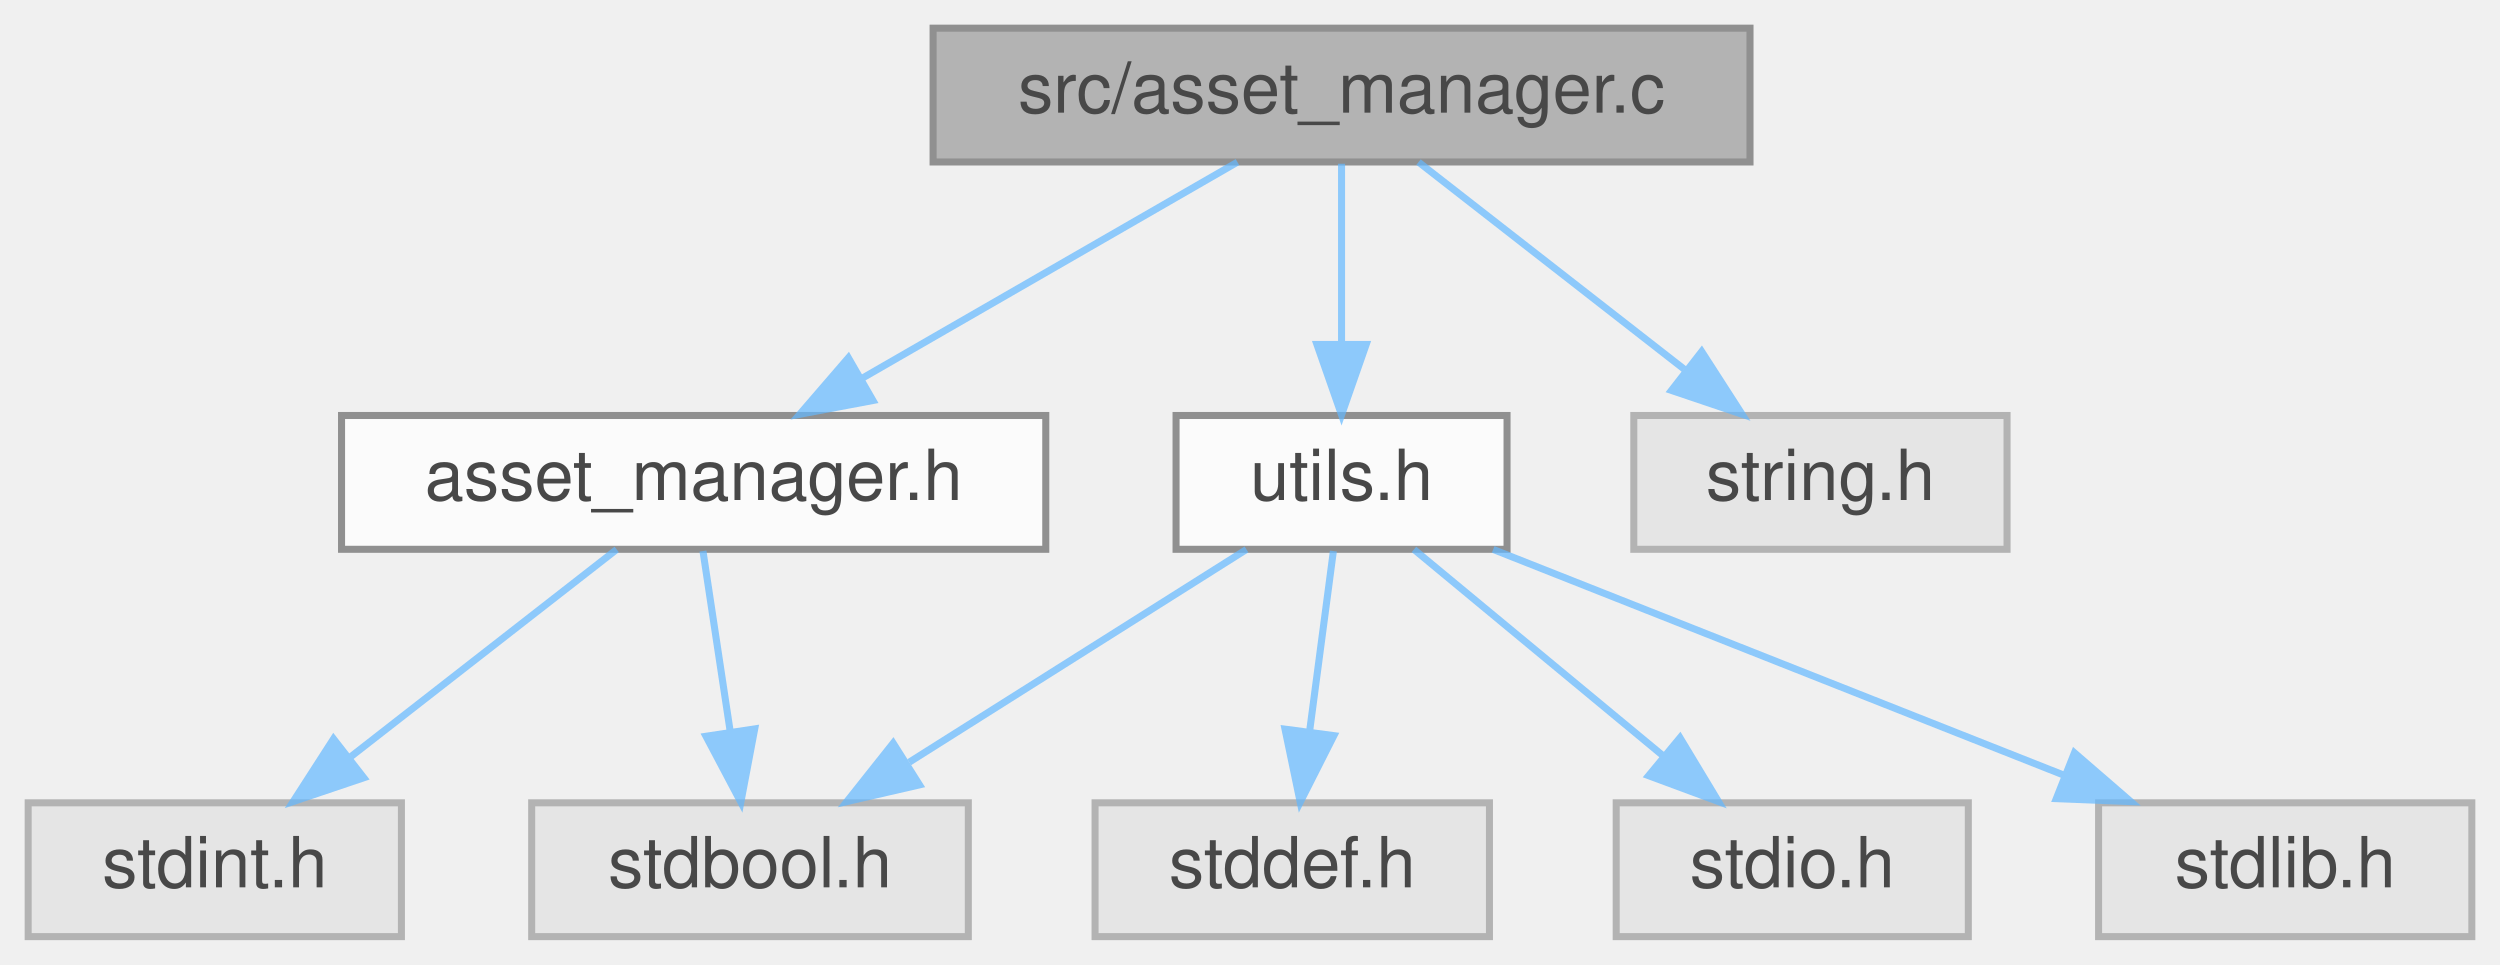
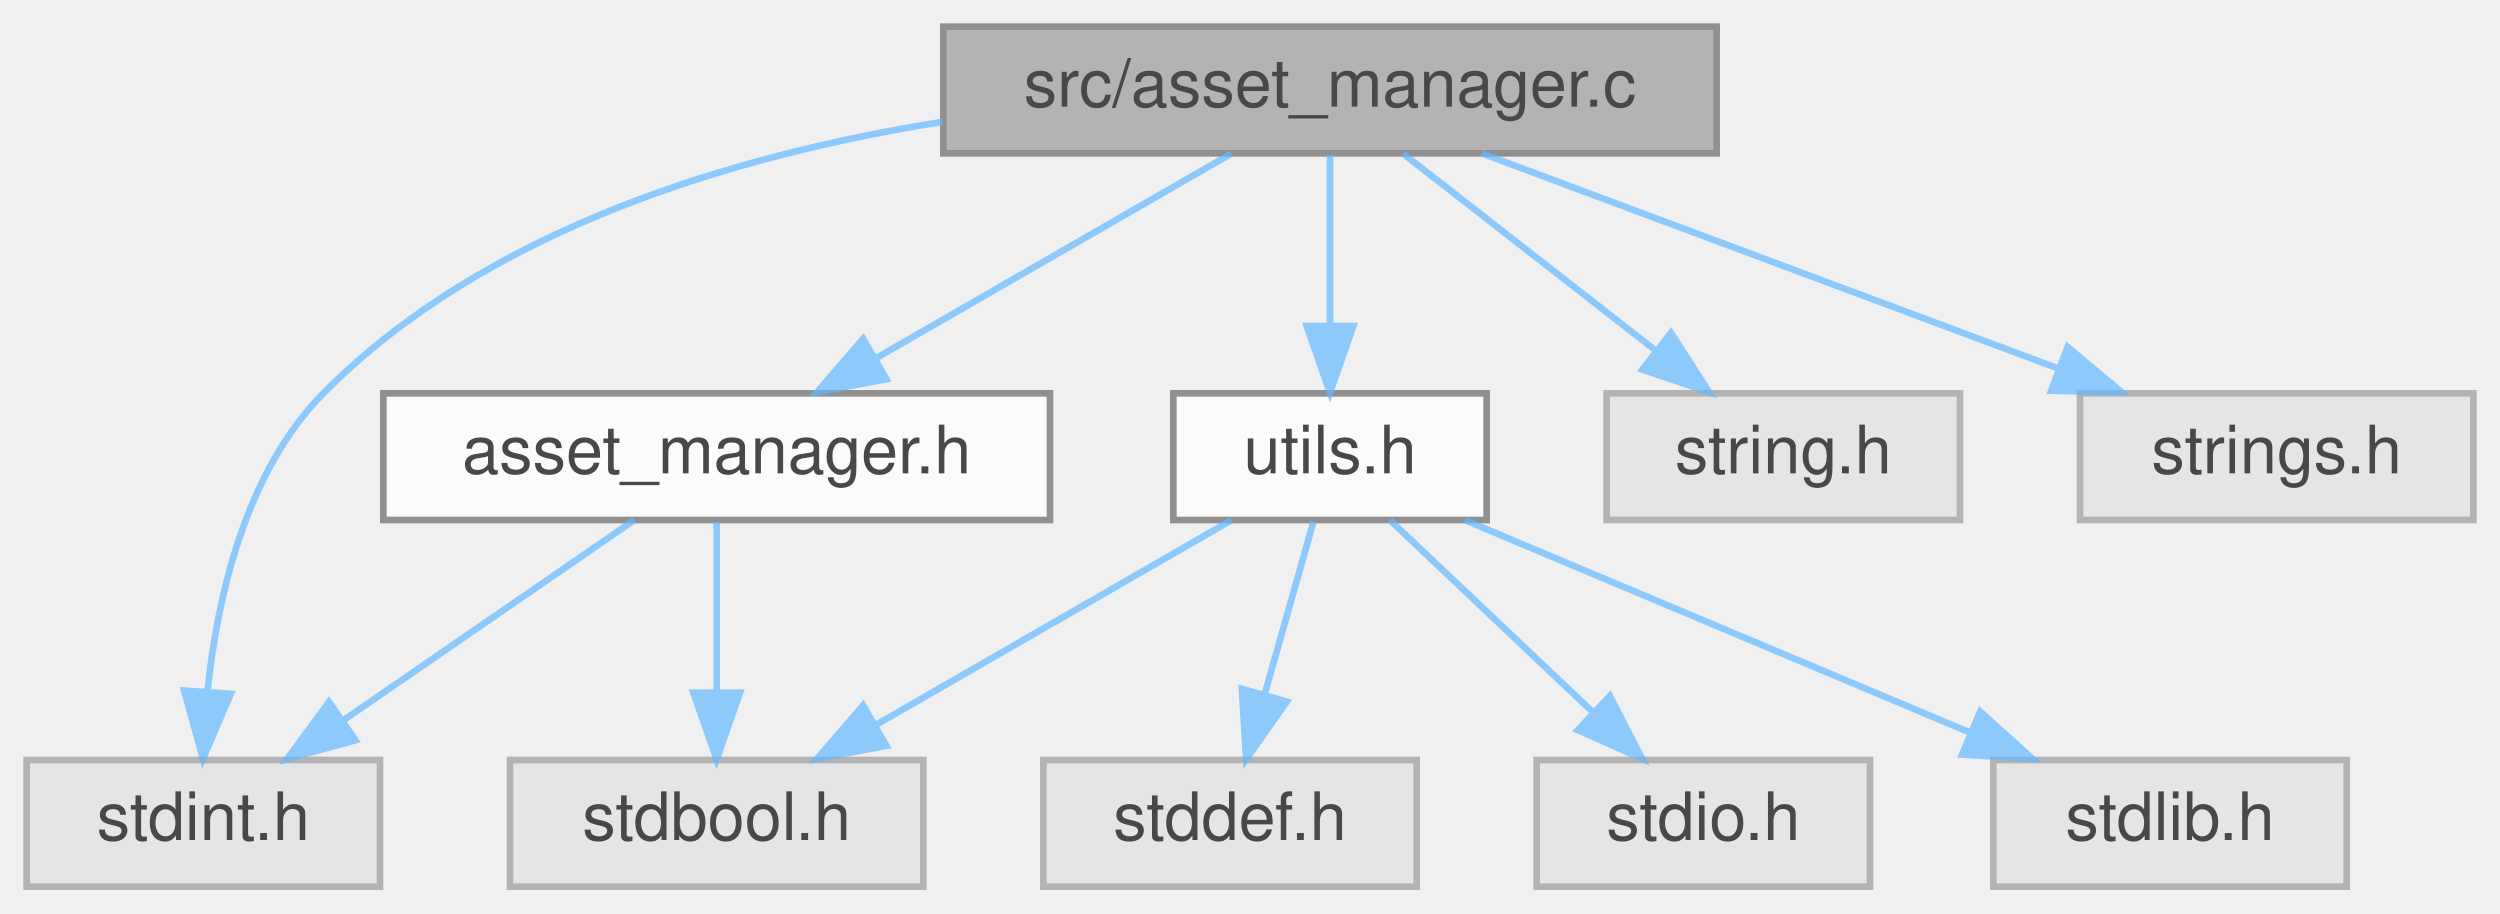
- <svg xmlns="http://www.w3.org/2000/svg" xmlns:xlink="http://www.w3.org/1999/xlink" width="355pt" height="137pt" viewBox="0.00 0.00 355.00 137.00">
+ <svg xmlns="http://www.w3.org/2000/svg" xmlns:xlink="http://www.w3.org/1999/xlink" width="375pt" height="137pt" viewBox="0.00 0.00 375.00 137.00">
  <svg id="main" version="1.1" xml:space="preserve">
    <style type="text/css">
.node, .edge {opacity: 0.7;}
.node.selected, .edge.selected {opacity: 1;}
.edge:hover path { stroke: red; }
.edge:hover polygon { stroke: red; fill: red; }
</style>
    <svg id="graph" class="graph">
      <g id="graph0" class="graph" transform="scale(1 1) rotate(0) translate(4 133)">
        <g id="Node000001" class="node">
          <g id="a_Node000001">
            <a xlink:title=" ">
-               <polygon fill="#999999" stroke="#666666" points="244.5,-129 128.5,-129 128.5,-110 244.5,-110 244.5,-129" />
-               <text text-anchor="middle" x="186.5" y="-117" font-family="Helvetica,sans-Serif" font-size="10.00">src/asset_manager.c</text>
+               <polygon fill="#999999" stroke="#666666" points="253.5,-129 137.5,-129 137.5,-110 253.5,-110 253.5,-129" />
+               <text text-anchor="middle" x="195.5" y="-117" font-family="Helvetica,sans-Serif" font-size="10.00">src/asset_manager.c</text>
            </a>
          </g>
        </g>
        <g id="Node000002" class="node">
          <g id="a_Node000002">
            <a xlink:href="asset__manager_8h.html" target="_top" xlink:title=" ">
-               <polygon fill="white" stroke="#666666" points="144.5,-74 44.5,-74 44.5,-55 144.5,-55 144.5,-74" />
-               <text text-anchor="middle" x="94.5" y="-62" font-family="Helvetica,sans-Serif" font-size="10.00">asset_manager.h</text>
+               <polygon fill="white" stroke="#666666" points="153.5,-74 53.5,-74 53.5,-55 153.5,-55 153.5,-74" />
+               <text text-anchor="middle" x="103.5" y="-62" font-family="Helvetica,sans-Serif" font-size="10.00">asset_manager.h</text>
            </a>
          </g>
        </g>
        <g id="edge1_Node000001_Node000002" class="edge">
          <g id="a_edge1_Node000001_Node000002">
            <a xlink:title=" ">
-               <path fill="none" stroke="#63b8ff" d="M171.72,-109.98C157.32,-101.69 135.19,-88.94 118.31,-79.22" />
-               <polygon fill="#63b8ff" stroke="#63b8ff" points="119.96,-76.13 109.55,-74.17 116.47,-82.19 119.96,-76.13" />
-             </a>
-           </g>
-         </g>
-         <g id="Node000005" class="node">
-           <g id="a_Node000005">
-             <a xlink:href="utils_8h.html" target="_top" xlink:title="Zero-overhead utility functions and RAII cleanup helpers.">
-               <polygon fill="white" stroke="#666666" points="210,-74 163,-74 163,-55 210,-55 210,-74" />
-               <text text-anchor="middle" x="186.5" y="-62" font-family="Helvetica,sans-Serif" font-size="10.00">utils.h</text>
-             </a>
-           </g>
-         </g>
-         <g id="edge4_Node000001_Node000005" class="edge">
-           <g id="a_edge4_Node000001_Node000005">
-             <a xlink:title=" ">
-               <path fill="none" stroke="#63b8ff" d="M186.5,-109.75C186.5,-102.8 186.5,-92.85 186.5,-84.13" />
-               <polygon fill="#63b8ff" stroke="#63b8ff" points="190,-84.09 186.5,-74.09 183,-84.09 190,-84.09" />
-             </a>
-           </g>
-         </g>
-         <g id="Node000009" class="node">
-           <g id="a_Node000009">
-             <a xlink:title=" ">
-               <polygon fill="#e0e0e0" stroke="#999999" points="281,-74 228,-74 228,-55 281,-55 281,-74" />
-               <text text-anchor="middle" x="254.5" y="-62" font-family="Helvetica,sans-Serif" font-size="10.00">string.h</text>
-             </a>
-           </g>
-         </g>
-         <g id="edge9_Node000001_Node000009" class="edge">
-           <g id="a_edge9_Node000001_Node000009">
-             <a xlink:title=" ">
-               <path fill="none" stroke="#63b8ff" d="M197.43,-109.98C207.58,-102.07 222.92,-90.11 235.15,-80.58" />
-               <polygon fill="#63b8ff" stroke="#63b8ff" points="237.64,-83.08 243.38,-74.17 233.34,-77.56 237.64,-83.08" />
-             </a>
-           </g>
-         </g>
-         <g id="Node000003" class="node">
-           <g id="a_Node000003">
-             <a xlink:title=" ">
-               <polygon fill="#e0e0e0" stroke="#999999" points="133.5,-19 71.5,-19 71.5,0 133.5,0 133.5,-19" />
-               <text text-anchor="middle" x="102.5" y="-7" font-family="Helvetica,sans-Serif" font-size="10.00">stdbool.h</text>
-             </a>
-           </g>
-         </g>
-         <g id="edge2_Node000002_Node000003" class="edge">
-           <g id="a_edge2_Node000002_Node000003">
-             <a xlink:title=" ">
-               <path fill="none" stroke="#63b8ff" d="M95.82,-54.75C96.87,-47.8 98.37,-37.85 99.69,-29.13" />
-               <polygon fill="#63b8ff" stroke="#63b8ff" points="103.17,-29.5 101.2,-19.09 96.25,-28.45 103.17,-29.5" />
+               <path fill="none" stroke="#63b8ff" d="M180.72,-109.98C166.32,-101.69 144.19,-88.94 127.31,-79.22" />
+               <polygon fill="#63b8ff" stroke="#63b8ff" points="128.96,-76.13 118.55,-74.17 125.47,-82.19 128.96,-76.13" />
            </a>
          </g>
        </g>
        <g id="Node000004" class="node">
          <g id="a_Node000004">
            <a xlink:title=" ">
              <polygon fill="#e0e0e0" stroke="#999999" points="53,-19 0,-19 0,0 53,0 53,-19" />
              <text text-anchor="middle" x="26.5" y="-7" font-family="Helvetica,sans-Serif" font-size="10.00">stdint.h</text>
            </a>
          </g>
        </g>
+         <g id="edge9_Node000001_Node000004" class="edge">
+           <g id="a_edge9_Node000001_Node000004">
+             <a xlink:title=" ">
+               <path fill="none" stroke="#63b8ff" d="M137.34,-114.72C105.97,-109.73 68.82,-98.57 44.5,-74 32.8,-62.18 28.58,-43.34 27.12,-29.25" />
+               <polygon fill="#63b8ff" stroke="#63b8ff" points="30.61,-28.93 26.45,-19.19 23.62,-29.4 30.61,-28.93" />
+             </a>
+           </g>
+         </g>
+         <g id="Node000005" class="node">
+           <g id="a_Node000005">
+             <a xlink:href="utils_8h.html" target="_top" xlink:title="Zero-overhead utility functions and RAII cleanup helpers.">
+               <polygon fill="white" stroke="#666666" points="219,-74 172,-74 172,-55 219,-55 219,-74" />
+               <text text-anchor="middle" x="195.5" y="-62" font-family="Helvetica,sans-Serif" font-size="10.00">utils.h</text>
+             </a>
+           </g>
+         </g>
+         <g id="edge4_Node000001_Node000005" class="edge">
+           <g id="a_edge4_Node000001_Node000005">
+             <a xlink:title=" ">
+               <path fill="none" stroke="#63b8ff" d="M195.5,-109.75C195.5,-102.8 195.5,-92.85 195.5,-84.13" />
+               <polygon fill="#63b8ff" stroke="#63b8ff" points="199,-84.09 195.5,-74.09 192,-84.09 199,-84.09" />
+             </a>
+           </g>
+         </g>
+         <g id="Node000009" class="node">
+           <g id="a_Node000009">
+             <a xlink:title=" ">
+               <polygon fill="#e0e0e0" stroke="#999999" points="290,-74 237,-74 237,-55 290,-55 290,-74" />
+               <text text-anchor="middle" x="263.5" y="-62" font-family="Helvetica,sans-Serif" font-size="10.00">string.h</text>
+             </a>
+           </g>
+         </g>
+         <g id="edge10_Node000001_Node000009" class="edge">
+           <g id="a_edge10_Node000001_Node000009">
+             <a xlink:title=" ">
+               <path fill="none" stroke="#63b8ff" d="M206.43,-109.98C216.58,-102.07 231.92,-90.11 244.15,-80.58" />
+               <polygon fill="#63b8ff" stroke="#63b8ff" points="246.64,-83.08 252.38,-74.17 242.34,-77.56 246.64,-83.08" />
+             </a>
+           </g>
+         </g>
+         <g id="Node000010" class="node">
+           <g id="a_Node000010">
+             <a xlink:title=" ">
+               <polygon fill="#e0e0e0" stroke="#999999" points="367,-74 308,-74 308,-55 367,-55 367,-74" />
+               <text text-anchor="middle" x="337.5" y="-62" font-family="Helvetica,sans-Serif" font-size="10.00">strings.h</text>
+             </a>
+           </g>
+         </g>
+         <g id="edge11_Node000001_Node000010" class="edge">
+           <g id="a_edge11_Node000001_Node000010">
+             <a xlink:title=" ">
+               <path fill="none" stroke="#63b8ff" d="M218.31,-109.98C241.67,-101.27 278.2,-87.63 304.67,-77.75" />
+               <polygon fill="#63b8ff" stroke="#63b8ff" points="306.13,-80.95 314.27,-74.17 303.68,-74.39 306.13,-80.95" />
+             </a>
+           </g>
+         </g>
+         <g id="Node000003" class="node">
+           <g id="a_Node000003">
+             <a xlink:title=" ">
+               <polygon fill="#e0e0e0" stroke="#999999" points="134.5,-19 72.5,-19 72.5,0 134.5,0 134.5,-19" />
+               <text text-anchor="middle" x="103.5" y="-7" font-family="Helvetica,sans-Serif" font-size="10.00">stdbool.h</text>
+             </a>
+           </g>
+         </g>
+         <g id="edge2_Node000002_Node000003" class="edge">
+           <g id="a_edge2_Node000002_Node000003">
+             <a xlink:title=" ">
+               <path fill="none" stroke="#63b8ff" d="M103.5,-54.75C103.5,-47.8 103.5,-37.85 103.5,-29.13" />
+               <polygon fill="#63b8ff" stroke="#63b8ff" points="107,-29.09 103.5,-19.09 100,-29.09 107,-29.09" />
+             </a>
+           </g>
+         </g>
        <g id="edge3_Node000002_Node000004" class="edge">
          <g id="a_edge3_Node000002_Node000004">
            <a xlink:title=" ">
-               <path fill="none" stroke="#63b8ff" d="M83.57,-54.98C73.42,-47.07 58.08,-35.11 45.85,-25.58" />
-               <polygon fill="#63b8ff" stroke="#63b8ff" points="47.66,-22.56 37.62,-19.17 43.36,-28.08 47.66,-22.56" />
+               <path fill="none" stroke="#63b8ff" d="M91.13,-54.98C79.41,-46.92 61.58,-34.65 47.61,-25.03" />
+               <polygon fill="#63b8ff" stroke="#63b8ff" points="49.32,-21.96 39.1,-19.17 45.35,-27.72 49.32,-21.96" />
            </a>
          </g>
        </g>
        <g id="edge5_Node000005_Node000003" class="edge">
          <g id="a_edge5_Node000005_Node000003">
            <a xlink:title=" ">
-               <path fill="none" stroke="#63b8ff" d="M173,-54.98C160.1,-46.84 140.4,-34.41 125.1,-24.76" />
-               <polygon fill="#63b8ff" stroke="#63b8ff" points="126.57,-21.55 116.24,-19.17 122.83,-27.47 126.57,-21.55" />
+               <path fill="none" stroke="#63b8ff" d="M180.72,-54.98C166.32,-46.69 144.19,-33.94 127.31,-24.22" />
+               <polygon fill="#63b8ff" stroke="#63b8ff" points="128.96,-21.13 118.55,-19.17 125.47,-27.19 128.96,-21.13" />
            </a>
          </g>
        </g>
        <g id="Node000006" class="node">
          <g id="a_Node000006">
            <a xlink:title=" ">
-               <polygon fill="#e0e0e0" stroke="#999999" points="207.5,-19 151.5,-19 151.5,0 207.5,0 207.5,-19" />
-               <text text-anchor="middle" x="179.5" y="-7" font-family="Helvetica,sans-Serif" font-size="10.00">stddef.h</text>
+               <polygon fill="#e0e0e0" stroke="#999999" points="208.5,-19 152.5,-19 152.5,0 208.5,0 208.5,-19" />
+               <text text-anchor="middle" x="180.5" y="-7" font-family="Helvetica,sans-Serif" font-size="10.00">stddef.h</text>
            </a>
          </g>
        </g>
        <g id="edge6_Node000005_Node000006" class="edge">
          <g id="a_edge6_Node000005_Node000006">
            <a xlink:title=" ">
-               <path fill="none" stroke="#63b8ff" d="M185.34,-54.75C184.43,-47.8 183.11,-37.85 181.96,-29.13" />
-               <polygon fill="#63b8ff" stroke="#63b8ff" points="185.41,-28.54 180.63,-19.09 178.47,-29.46 185.41,-28.54" />
+               <path fill="none" stroke="#63b8ff" d="M193.02,-54.75C191.04,-47.72 188.18,-37.62 185.69,-28.84" />
+               <polygon fill="#63b8ff" stroke="#63b8ff" points="189.02,-27.76 182.93,-19.09 182.29,-29.66 189.02,-27.76" />
            </a>
          </g>
        </g>
        <g id="Node000007" class="node">
          <g id="a_Node000007">
            <a xlink:title=" ">
-               <polygon fill="#e0e0e0" stroke="#999999" points="275.5,-19 225.5,-19 225.5,0 275.5,0 275.5,-19" />
-               <text text-anchor="middle" x="250.5" y="-7" font-family="Helvetica,sans-Serif" font-size="10.00">stdio.h</text>
+               <polygon fill="#e0e0e0" stroke="#999999" points="276.5,-19 226.5,-19 226.5,0 276.5,0 276.5,-19" />
+               <text text-anchor="middle" x="251.5" y="-7" font-family="Helvetica,sans-Serif" font-size="10.00">stdio.h</text>
            </a>
          </g>
        </g>
        <g id="edge7_Node000005_Node000007" class="edge">
          <g id="a_edge7_Node000005_Node000007">
            <a xlink:title=" ">
-               <path fill="none" stroke="#63b8ff" d="M196.78,-54.98C206.34,-47.07 220.78,-35.11 232.28,-25.58" />
-               <polygon fill="#63b8ff" stroke="#63b8ff" points="234.56,-28.24 240.03,-19.17 230.1,-22.85 234.56,-28.24" />
+               <path fill="none" stroke="#63b8ff" d="M204.5,-54.98C212.69,-47.23 225.01,-35.58 234.97,-26.14" />
+               <polygon fill="#63b8ff" stroke="#63b8ff" points="237.48,-28.59 242.34,-19.17 232.67,-23.5 237.48,-28.59" />
            </a>
          </g>
        </g>
        <g id="Node000008" class="node">
          <g id="a_Node000008">
            <a xlink:title=" ">
-               <polygon fill="#e0e0e0" stroke="#999999" points="347,-19 294,-19 294,0 347,0 347,-19" />
-               <text text-anchor="middle" x="320.5" y="-7" font-family="Helvetica,sans-Serif" font-size="10.00">stdlib.h</text>
+               <polygon fill="#e0e0e0" stroke="#999999" points="348,-19 295,-19 295,0 348,0 348,-19" />
+               <text text-anchor="middle" x="321.5" y="-7" font-family="Helvetica,sans-Serif" font-size="10.00">stdlib.h</text>
            </a>
          </g>
        </g>
        <g id="edge8_Node000005_Node000008" class="edge">
          <g id="a_edge8_Node000005_Node000008">
            <a xlink:title=" ">
-               <path fill="none" stroke="#63b8ff" d="M208.03,-54.98C229.97,-46.3 264.24,-32.75 289.19,-22.88" />
-               <polygon fill="#63b8ff" stroke="#63b8ff" points="290.57,-26.1 298.58,-19.17 287.99,-19.59 290.57,-26.1" />
+               <path fill="none" stroke="#63b8ff" d="M215.74,-54.98C236.2,-46.38 268.03,-32.99 291.43,-23.15" />
+               <polygon fill="#63b8ff" stroke="#63b8ff" points="293.03,-26.27 300.89,-19.17 290.31,-19.82 293.03,-26.27" />
            </a>
          </g>
        </g>
      </g>
    </svg>
  </svg>
  <style type="text/css">

[data-mouse-over-selected='false'] { opacity: 0.7; }
[data-mouse-over-selected='true']  { opacity: 1.0; }

</style>
</svg>
